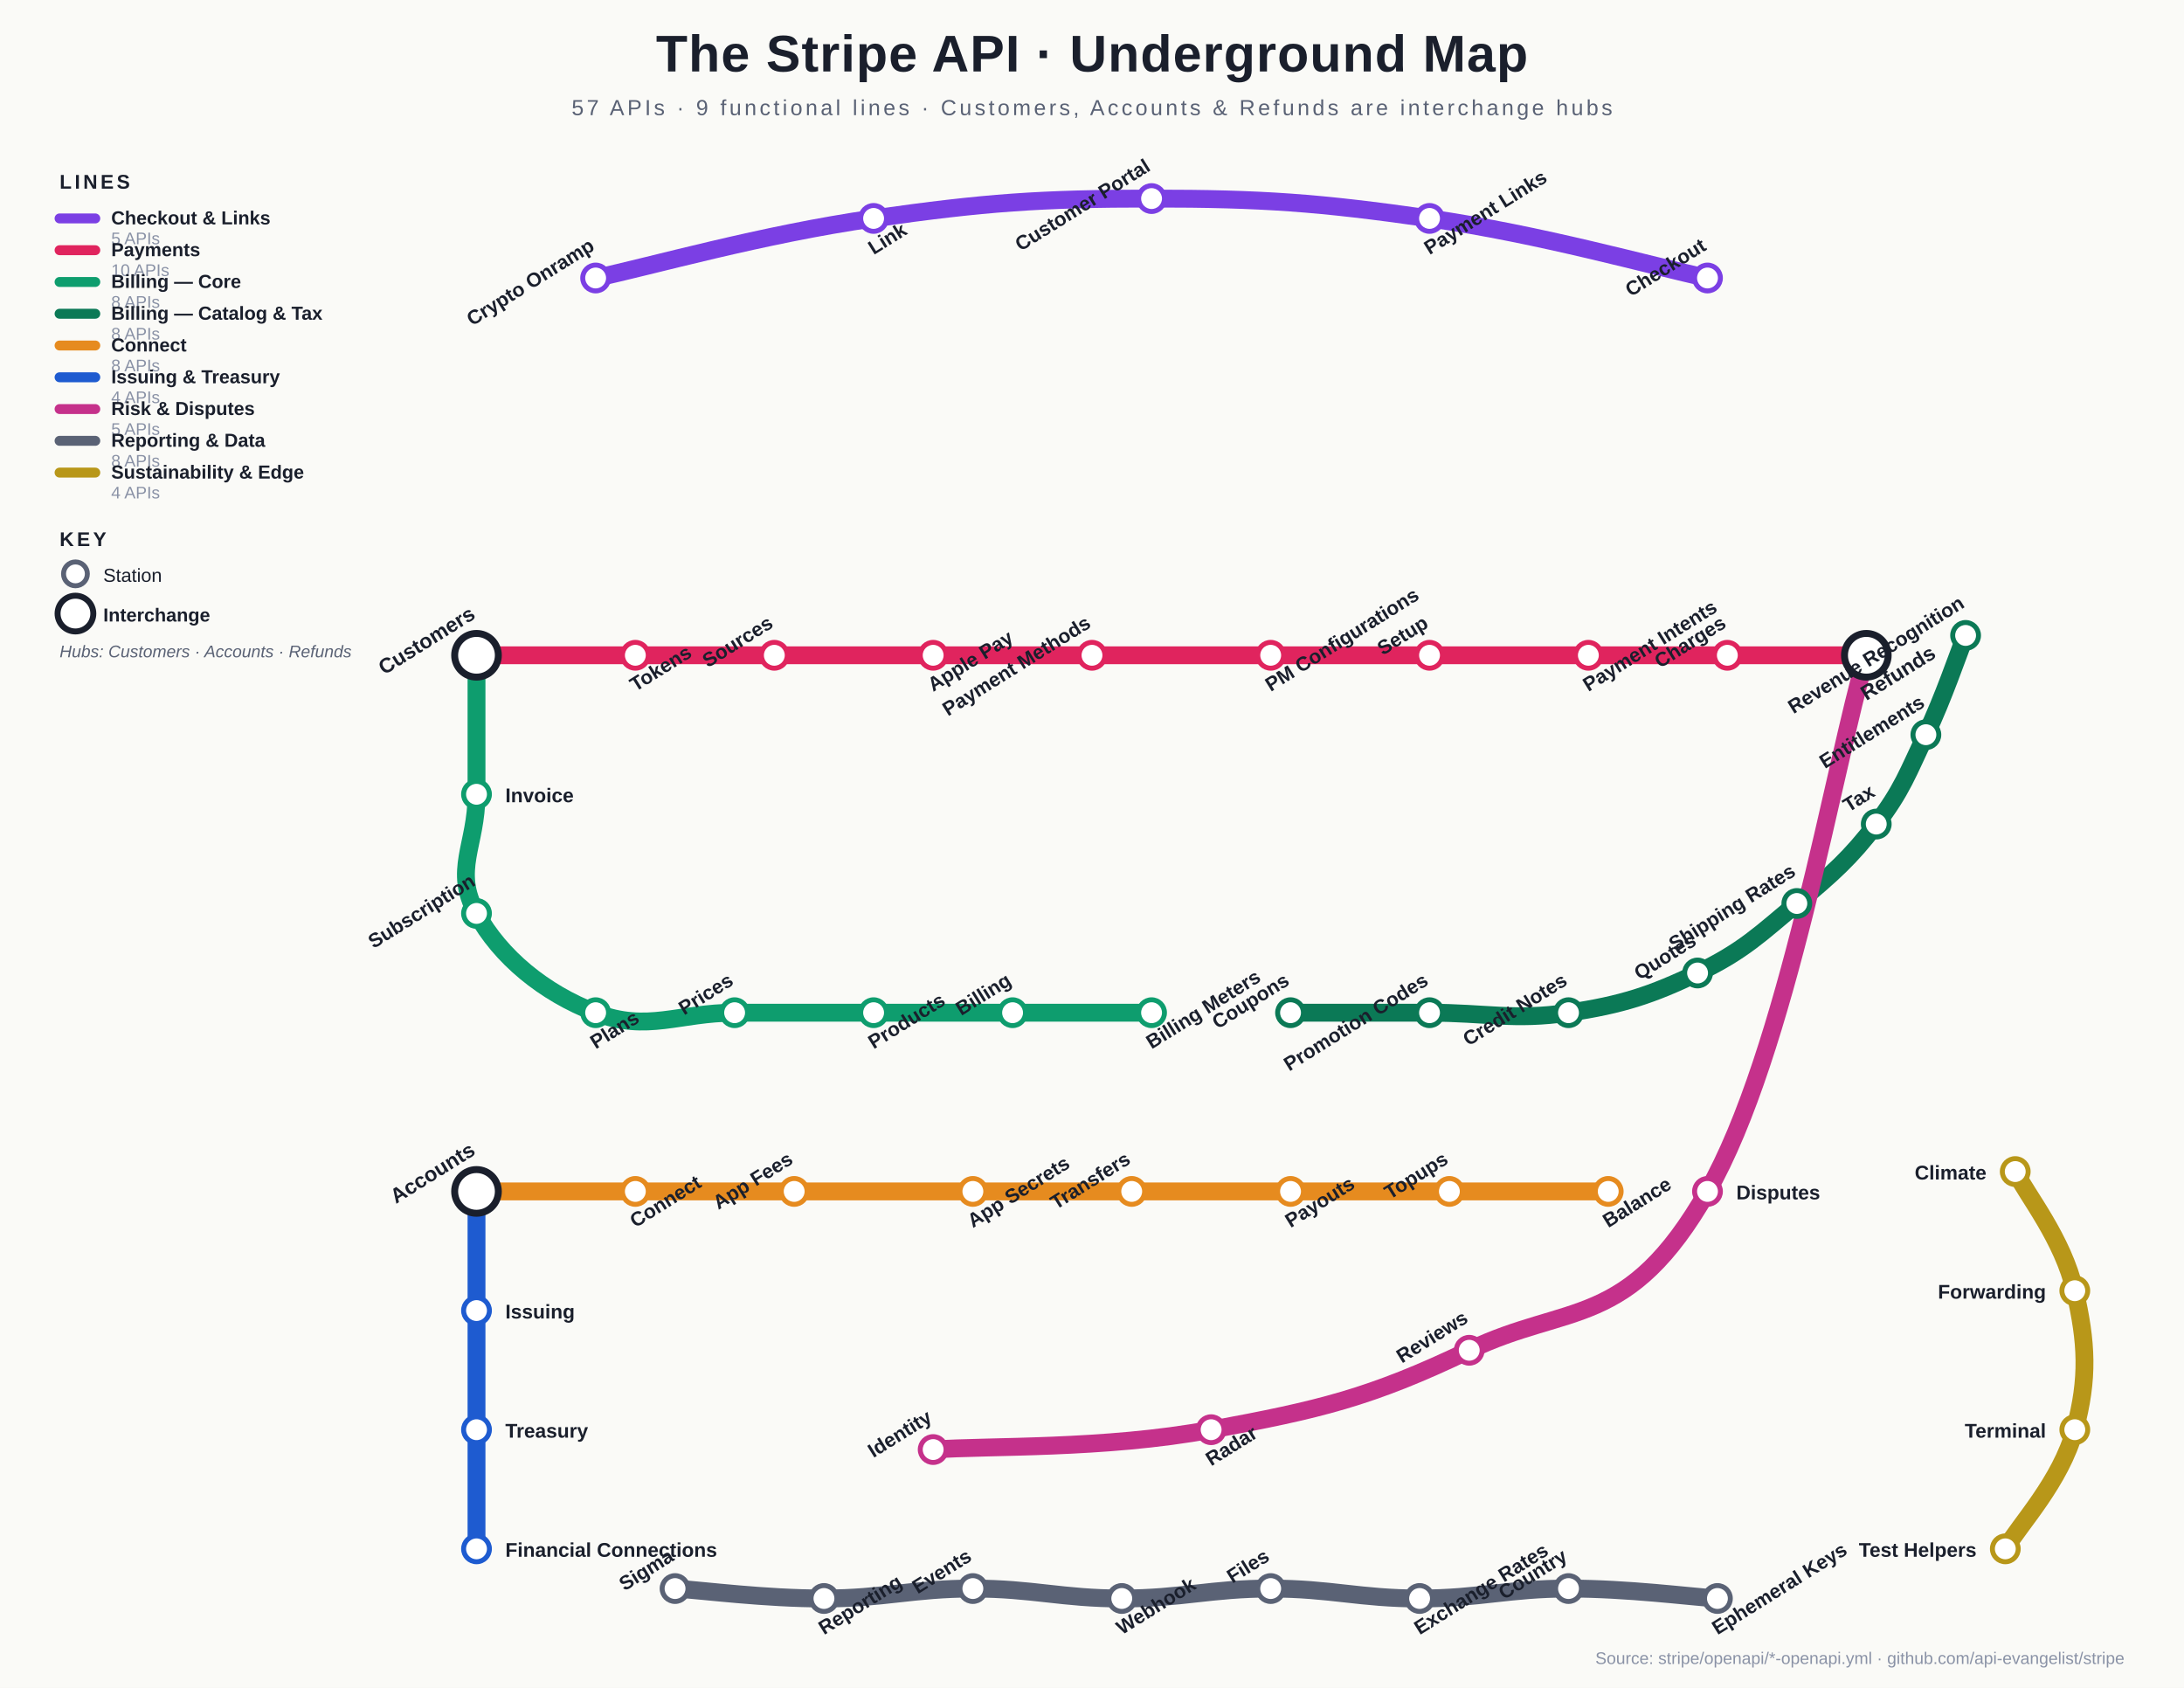
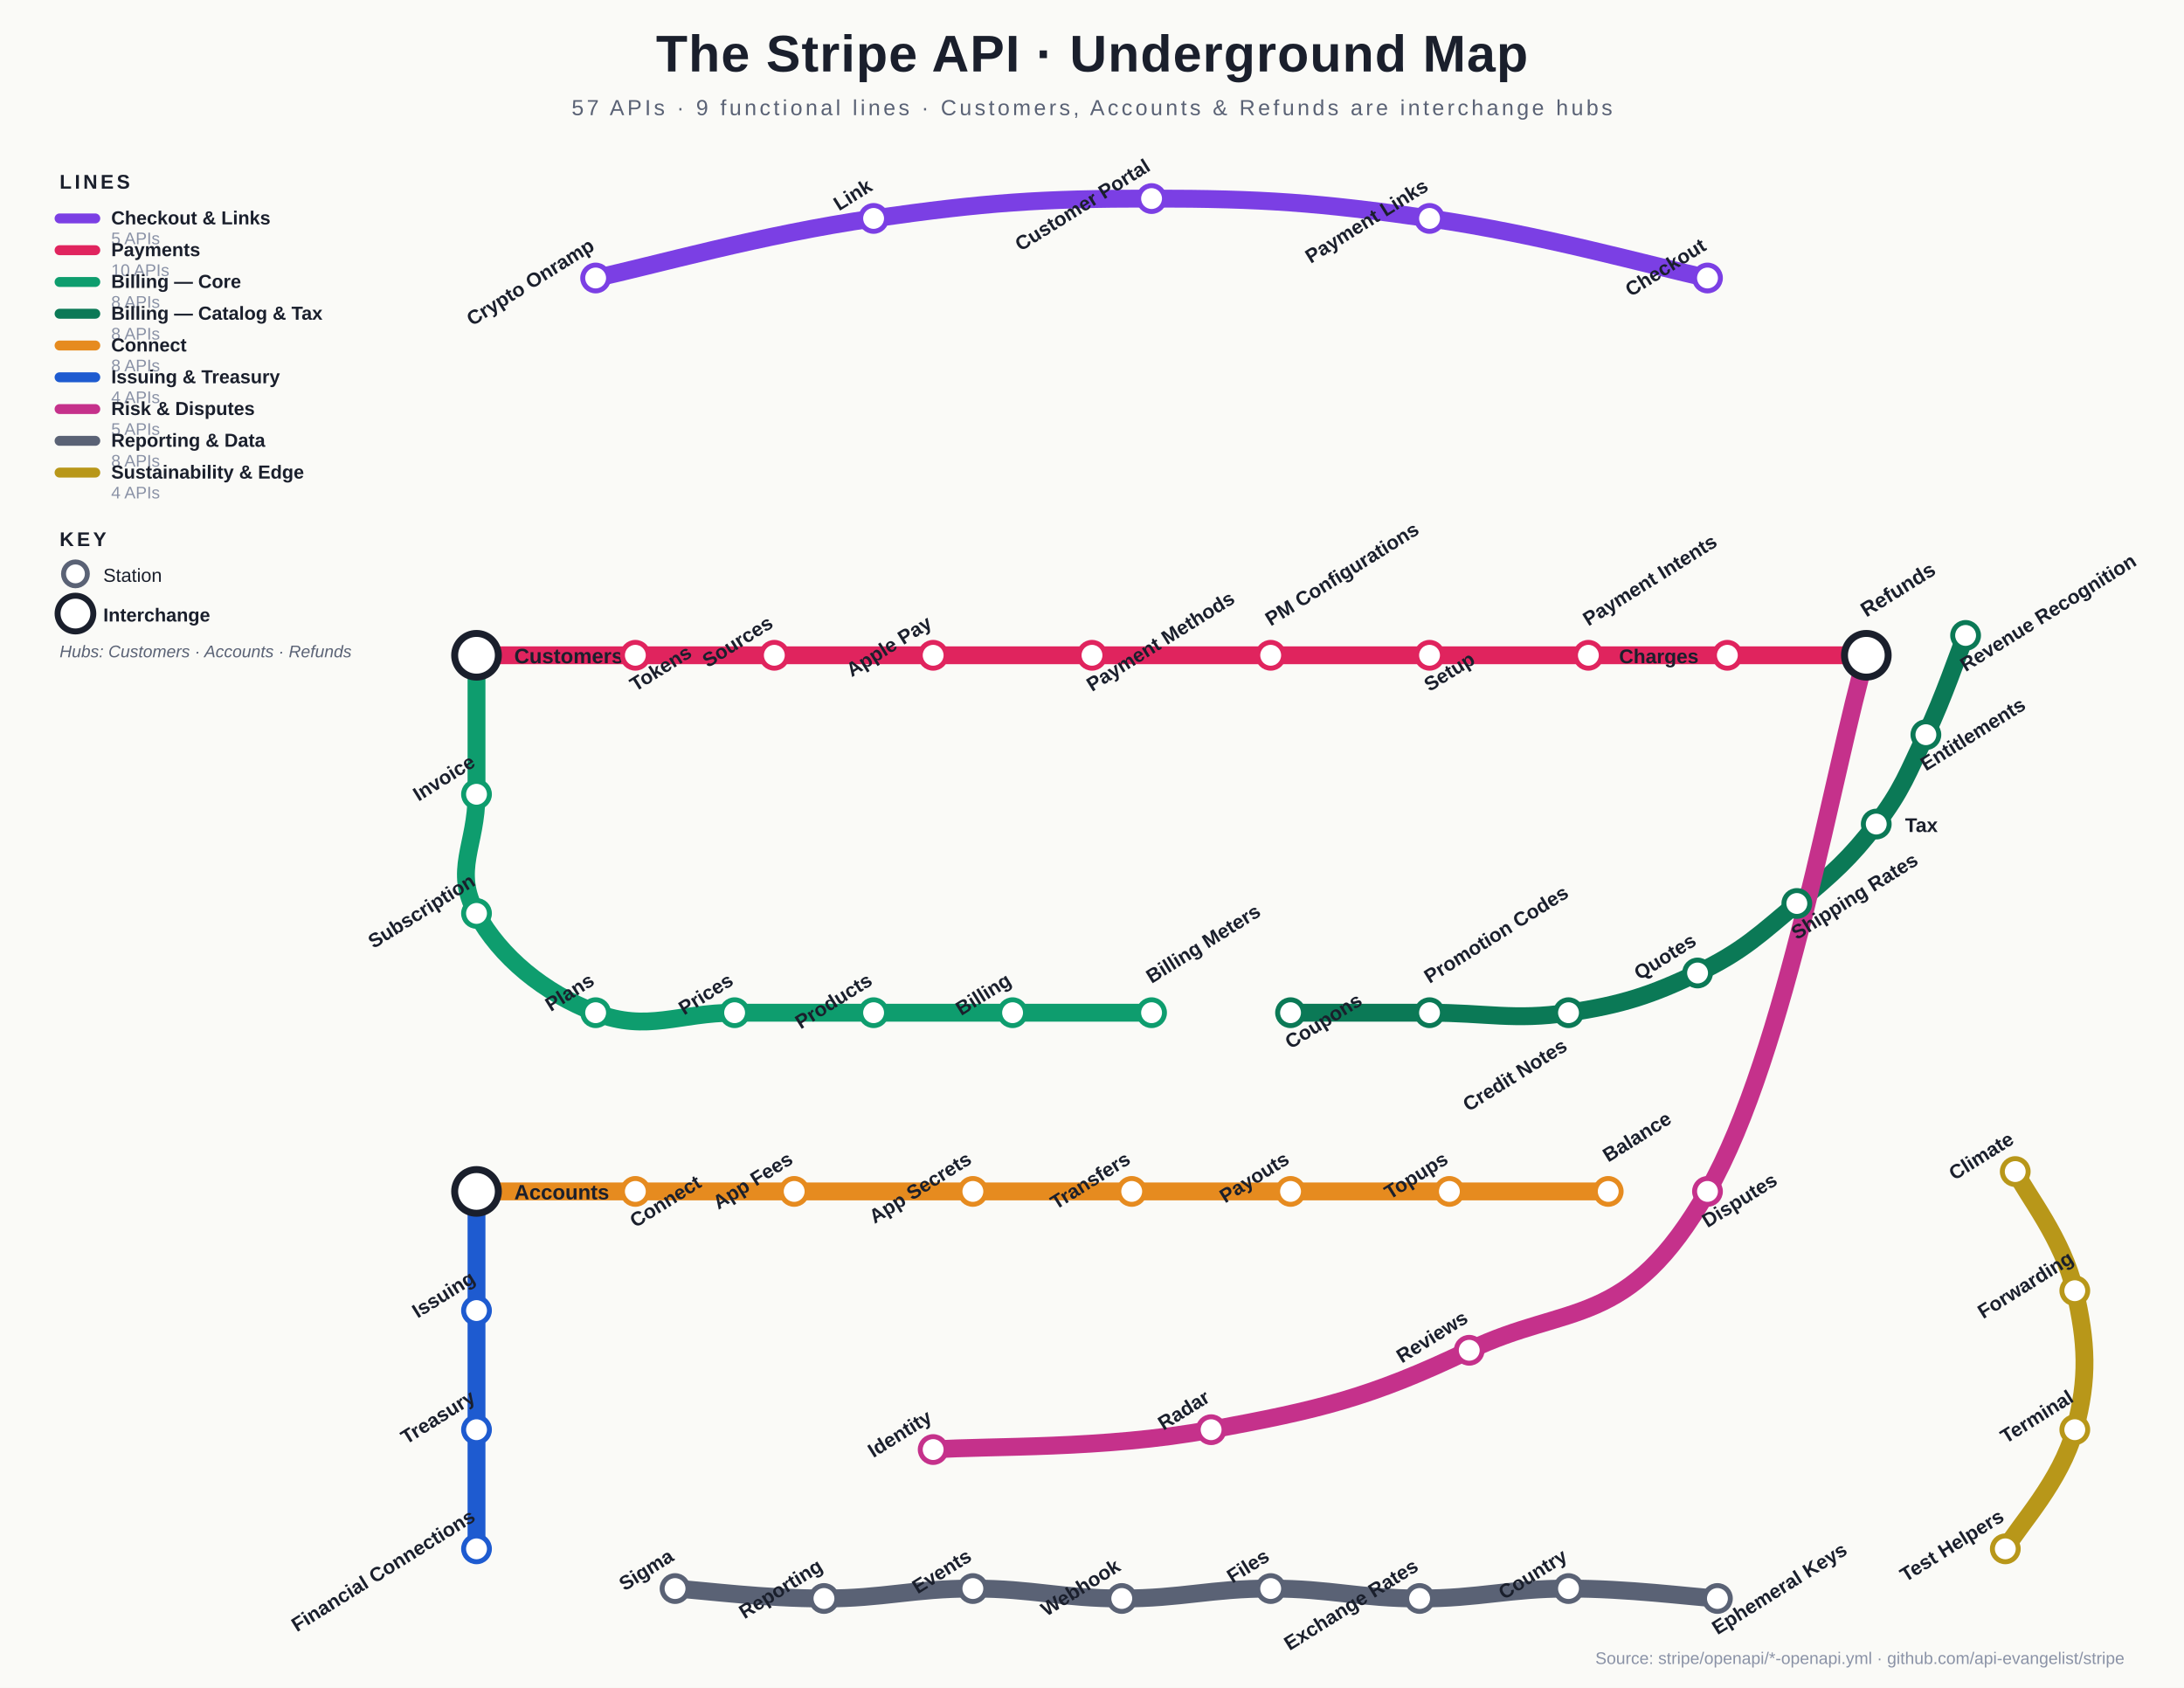
<svg xmlns="http://www.w3.org/2000/svg" viewBox="0 0 1100 850" preserveAspectRatio="xMidYMid meet" font-family="-apple-system, BlinkMacSystemFont, Helvetica Neue, Arial, sans-serif">
  <rect width="1100" height="850" fill="#FAFAF7" />
  <text x="550.0" y="36" text-anchor="middle" font-size="26" font-weight="700" fill="#1A1F2C" letter-spacing="0.5">The Stripe API · Underground Map</text>
  <text x="550.0" y="58" text-anchor="middle" font-size="11" fill="#5A6275" letter-spacing="1.5" font-weight="500">57 APIs · 9 functional lines · Customers, Accounts &amp; Refunds are interchange hubs</text>
  <g fill="none" stroke-linecap="round" stroke-linejoin="round">
    <path d="M300,140 C328.0,134.0 384.0,118.0 440,110 C496.0,102.0 524.0,100.0 580,100 C636.0,100.0 664.0,102.0 720,110 C776.0,118.0 832.0,134.0 860,140" stroke="#7B3FE4" stroke-width="9" />
    <path d="M240,330 C256.0,330.0 290.0,330.0 320,330 C350.0,330.0 360.0,330.0 390,330 C420.0,330.0 438.0,330.0 470,330 C502.0,330.0 516.0,330.0 550,330 C584.0,330.0 606.0,330.0 640,330 C674.0,330.0 688.0,330.0 720,330 C752.0,330.0 770.0,330.0 800,330 C830.0,330.0 842.0,330.0 870,330 C898.0,330.0 926.0,330.0 940,330" stroke="#E0245E" stroke-width="9" />
    <path d="M240,330 C240.0,344.0 240.0,374.0 240,400 C240.0,426.0 228.0,438.0 240,460 C252.0,482.0 274.0,500.0 300,510 C326.0,520.0 342.0,510.0 370,510 C398.0,510.0 412.0,510.0 440,510 C468.0,510.0 482.0,510.0 510,510 C538.0,510.0 566.0,510.0 580,510" stroke="#0E9D6E" stroke-width="9" />
    <path d="M650,510 C664.0,510.0 692.0,510.0 720,510 C748.0,510.0 763.0,514.0 790,510 C817.0,506.0 832.0,501.0 855,490 C878.0,479.0 887.0,470.0 905,455 C923.0,440.0 932.0,432.0 945,415 C958.0,398.0 961.0,389.0 970,370 C979.0,351.0 986.0,330.0 990,320" stroke="#0B7956" stroke-width="9" />
    <path d="M240,600 C256.0,600.0 288.0,600.0 320,600 C352.0,600.0 366.0,600.0 400,600 C434.0,600.0 456.0,600.0 490,600 C524.0,600.0 538.0,600.0 570,600 C602.0,600.0 618.0,600.0 650,600 C682.0,600.0 698.0,600.0 730,600 C762.0,600.0 794.0,600.0 810,600" stroke="#E68B1F" stroke-width="9" />
    <path d="M240,600 C240.0,612.0 240.0,636.0 240,660 C240.0,684.0 240.0,696.0 240,720 C240.0,744.0 240.0,768.0 240,780" stroke="#1E5BD0" stroke-width="9" />
    <path d="M470,730 C498.0,728.0 556.0,730.0 610,720 C664.0,710.0 690.0,704.0 740,680 C790.0,656.0 820.0,670.0 860,600 C900.0,530.0 924.0,384.0 940,330" stroke="#C5318B" stroke-width="9" />
    <path d="M340,800 C355.0,801.0 385.0,805.0 415,805 C445.0,805.0 460.0,800.0 490,800 C520.0,800.0 535.0,805.0 565,805 C595.0,805.0 610.0,800.0 640,800 C670.0,800.0 685.0,805.0 715,805 C745.0,805.0 760.0,800.0 790,800 C820.0,800.0 850.0,804.0 865,805" stroke="#5A6275" stroke-width="9" />
    <path d="M1015,590 C1021.0,602.0 1039.0,624.0 1045,650 C1051.0,676.0 1052.0,694.0 1045,720 C1038.0,746.0 1017.0,768.0 1010,780" stroke="#B89719" stroke-width="9" />
  </g>
+   <circle cx="240" cy="330" r="11" fill="#FFFFFF" stroke="#1A1F2C" stroke-width="3.5" />
+   <text x="259" y="334" font-size="10.5" fill="#1A1F2C" text-anchor="start" font-weight="700">Customers</text>
+   <circle cx="940" cy="330" r="11" fill="#FFFFFF" stroke="#1A1F2C" stroke-width="3.5" />
+   <text x="940" y="311" font-size="10.5" fill="#1A1F2C" text-anchor="start" font-weight="700" transform="rotate(-32 940 311)">Refunds</text>
+   <circle cx="240" cy="600" r="11" fill="#FFFFFF" stroke="#1A1F2C" stroke-width="3.5" />
+   <text x="259" y="604" font-size="10.5" fill="#1A1F2C" text-anchor="start" font-weight="700">Accounts</text>
  <circle cx="300" cy="140" r="6.5" fill="#FFFFFF" stroke="#7B3FE4" stroke-width="2.5" />
  <text x="300" y="125.5" font-size="10" fill="#1A1F2C" text-anchor="end" font-weight="600" transform="rotate(-32 300 125.5)">Crypto Onramp</text>
  <circle cx="440" cy="110" r="6.5" fill="#FFFFFF" stroke="#7B3FE4" stroke-width="2.5" />
-   <text x="440" y="128.5" font-size="10" fill="#1A1F2C" text-anchor="start" font-weight="600" transform="rotate(-32 440 128.5)">Link</text>
+   <text x="440" y="95.5" font-size="10" fill="#1A1F2C" text-anchor="end" font-weight="600" transform="rotate(-32 440 95.5)">Link</text>
  <circle cx="580" cy="100" r="6.5" fill="#FFFFFF" stroke="#7B3FE4" stroke-width="2.5" />
  <text x="580" y="85.5" font-size="10" fill="#1A1F2C" text-anchor="end" font-weight="600" transform="rotate(-32 580 85.5)">Customer Portal</text>
  <circle cx="720" cy="110" r="6.5" fill="#FFFFFF" stroke="#7B3FE4" stroke-width="2.5" />
-   <text x="720" y="128.5" font-size="10" fill="#1A1F2C" text-anchor="start" font-weight="600" transform="rotate(-32 720 128.5)">Payment Links</text>
+   <text x="720" y="95.5" font-size="10" fill="#1A1F2C" text-anchor="end" font-weight="600" transform="rotate(-32 720 95.5)">Payment Links</text>
  <circle cx="860" cy="140" r="6.5" fill="#FFFFFF" stroke="#7B3FE4" stroke-width="2.5" />
  <text x="860" y="125.5" font-size="10" fill="#1A1F2C" text-anchor="end" font-weight="600" transform="rotate(-32 860 125.5)">Checkout</text>
-   <circle cx="240" cy="330" r="11" fill="#FFFFFF" stroke="#1A1F2C" stroke-width="3.5" />
-   <text x="240" y="311" font-size="10.5" fill="#1A1F2C" text-anchor="end" font-weight="700" transform="rotate(-32 240 311)">Customers</text>
  <circle cx="320" cy="330" r="6.5" fill="#FFFFFF" stroke="#E0245E" stroke-width="2.5" />
  <text x="320" y="348.5" font-size="10" fill="#1A1F2C" text-anchor="start" font-weight="600" transform="rotate(-32 320 348.5)">Tokens</text>
  <circle cx="390" cy="330" r="6.5" fill="#FFFFFF" stroke="#E0245E" stroke-width="2.5" />
  <text x="390" y="315.5" font-size="10" fill="#1A1F2C" text-anchor="end" font-weight="600" transform="rotate(-32 390 315.5)">Sources</text>
  <circle cx="470" cy="330" r="6.5" fill="#FFFFFF" stroke="#E0245E" stroke-width="2.5" />
-   <text x="470" y="348.5" font-size="10" fill="#1A1F2C" text-anchor="start" font-weight="600" transform="rotate(-32 470 348.5)">Apple Pay</text>
+   <text x="470" y="315.5" font-size="10" fill="#1A1F2C" text-anchor="end" font-weight="600" transform="rotate(-32 470 315.5)">Apple Pay</text>
  <circle cx="550" cy="330" r="6.5" fill="#FFFFFF" stroke="#E0245E" stroke-width="2.5" />
-   <text x="550" y="315.5" font-size="10" fill="#1A1F2C" text-anchor="end" font-weight="600" transform="rotate(-32 550 315.5)">Payment Methods</text>
+   <text x="550" y="348.5" font-size="10" fill="#1A1F2C" text-anchor="start" font-weight="600" transform="rotate(-32 550 348.5)">Payment Methods</text>
  <circle cx="640" cy="330" r="6.5" fill="#FFFFFF" stroke="#E0245E" stroke-width="2.5" />
-   <text x="640" y="348.5" font-size="10" fill="#1A1F2C" text-anchor="start" font-weight="600" transform="rotate(-32 640 348.5)">PM Configurations</text>
+   <text x="640" y="315.5" font-size="10" fill="#1A1F2C" text-anchor="start" font-weight="600" transform="rotate(-32 640 315.5)">PM Configurations</text>
  <circle cx="720" cy="330" r="6.5" fill="#FFFFFF" stroke="#E0245E" stroke-width="2.5" />
-   <text x="720" y="315.5" font-size="10" fill="#1A1F2C" text-anchor="end" font-weight="600" transform="rotate(-32 720 315.5)">Setup</text>
+   <text x="720" y="348.5" font-size="10" fill="#1A1F2C" text-anchor="start" font-weight="600" transform="rotate(-32 720 348.5)">Setup</text>
  <circle cx="800" cy="330" r="6.5" fill="#FFFFFF" stroke="#E0245E" stroke-width="2.5" />
-   <text x="800" y="348.5" font-size="10" fill="#1A1F2C" text-anchor="start" font-weight="600" transform="rotate(-32 800 348.5)">Payment Intents</text>
+   <text x="800" y="315.5" font-size="10" fill="#1A1F2C" text-anchor="start" font-weight="600" transform="rotate(-32 800 315.5)">Payment Intents</text>
  <circle cx="870" cy="330" r="6.5" fill="#FFFFFF" stroke="#E0245E" stroke-width="2.5" />
-   <text x="870" y="315.5" font-size="10" fill="#1A1F2C" text-anchor="end" font-weight="600" transform="rotate(-32 870 315.5)">Charges</text>
-   <circle cx="940" cy="330" r="11" fill="#FFFFFF" stroke="#1A1F2C" stroke-width="3.5" />
-   <text x="940" y="353" font-size="10.5" fill="#1A1F2C" text-anchor="start" font-weight="700" transform="rotate(-32 940 353)">Refunds</text>
+   <text x="855.5" y="334" font-size="10" fill="#1A1F2C" text-anchor="end" font-weight="600">Charges</text>
  <circle cx="240" cy="400" r="6.5" fill="#FFFFFF" stroke="#0E9D6E" stroke-width="2.5" />
-   <text x="254.5" y="404" font-size="10" fill="#1A1F2C" text-anchor="start" font-weight="600">Invoice</text>
+   <text x="240" y="385.5" font-size="10" fill="#1A1F2C" text-anchor="end" font-weight="600" transform="rotate(-32 240 385.5)">Invoice</text>
  <circle cx="240" cy="460" r="6.5" fill="#FFFFFF" stroke="#0E9D6E" stroke-width="2.5" />
  <text x="240" y="445.5" font-size="10" fill="#1A1F2C" text-anchor="end" font-weight="600" transform="rotate(-32 240 445.5)">Subscription</text>
  <circle cx="300" cy="510" r="6.5" fill="#FFFFFF" stroke="#0E9D6E" stroke-width="2.5" />
-   <text x="300" y="528.5" font-size="10" fill="#1A1F2C" text-anchor="start" font-weight="600" transform="rotate(-32 300 528.5)">Plans</text>
+   <text x="300" y="495.5" font-size="10" fill="#1A1F2C" text-anchor="end" font-weight="600" transform="rotate(-32 300 495.5)">Plans</text>
  <circle cx="370" cy="510" r="6.5" fill="#FFFFFF" stroke="#0E9D6E" stroke-width="2.5" />
  <text x="370" y="495.5" font-size="10" fill="#1A1F2C" text-anchor="end" font-weight="600" transform="rotate(-32 370 495.5)">Prices</text>
  <circle cx="440" cy="510" r="6.5" fill="#FFFFFF" stroke="#0E9D6E" stroke-width="2.5" />
-   <text x="440" y="528.5" font-size="10" fill="#1A1F2C" text-anchor="start" font-weight="600" transform="rotate(-32 440 528.5)">Products</text>
+   <text x="440" y="495.5" font-size="10" fill="#1A1F2C" text-anchor="end" font-weight="600" transform="rotate(-32 440 495.5)">Products</text>
  <circle cx="510" cy="510" r="6.5" fill="#FFFFFF" stroke="#0E9D6E" stroke-width="2.5" />
  <text x="510" y="495.5" font-size="10" fill="#1A1F2C" text-anchor="end" font-weight="600" transform="rotate(-32 510 495.5)">Billing</text>
  <circle cx="580" cy="510" r="6.5" fill="#FFFFFF" stroke="#0E9D6E" stroke-width="2.5" />
-   <text x="580" y="528.5" font-size="10" fill="#1A1F2C" text-anchor="start" font-weight="600" transform="rotate(-32 580 528.5)">Billing Meters</text>
+   <text x="580" y="495.5" font-size="10" fill="#1A1F2C" text-anchor="start" font-weight="600" transform="rotate(-32 580 495.5)">Billing Meters</text>
  <circle cx="650" cy="510" r="6.5" fill="#FFFFFF" stroke="#0B7956" stroke-width="2.5" />
-   <text x="650" y="495.5" font-size="10" fill="#1A1F2C" text-anchor="end" font-weight="600" transform="rotate(-32 650 495.5)">Coupons</text>
+   <text x="650" y="528.5" font-size="10" fill="#1A1F2C" text-anchor="start" font-weight="600" transform="rotate(-32 650 528.5)">Coupons</text>
  <circle cx="720" cy="510" r="6.5" fill="#FFFFFF" stroke="#0B7956" stroke-width="2.5" />
-   <text x="720" y="495.5" font-size="10" fill="#1A1F2C" text-anchor="end" font-weight="600" transform="rotate(-32 720 495.5)">Promotion Codes</text>
+   <text x="720" y="495.5" font-size="10" fill="#1A1F2C" text-anchor="start" font-weight="600" transform="rotate(-32 720 495.5)">Promotion Codes</text>
  <circle cx="790" cy="510" r="6.5" fill="#FFFFFF" stroke="#0B7956" stroke-width="2.5" />
-   <text x="790" y="495.5" font-size="10" fill="#1A1F2C" text-anchor="end" font-weight="600" transform="rotate(-32 790 495.5)">Credit Notes</text>
+   <text x="790" y="528.5" font-size="10" fill="#1A1F2C" text-anchor="end" font-weight="600" transform="rotate(-32 790 528.5)">Credit Notes</text>
  <circle cx="855" cy="490" r="6.5" fill="#FFFFFF" stroke="#0B7956" stroke-width="2.5" />
  <text x="855" y="475.5" font-size="10" fill="#1A1F2C" text-anchor="end" font-weight="600" transform="rotate(-32 855 475.5)">Quotes</text>
  <circle cx="905" cy="455" r="6.5" fill="#FFFFFF" stroke="#0B7956" stroke-width="2.5" />
-   <text x="905" y="440.5" font-size="10" fill="#1A1F2C" text-anchor="end" font-weight="600" transform="rotate(-32 905 440.5)">Shipping Rates</text>
+   <text x="905" y="473.5" font-size="10" fill="#1A1F2C" text-anchor="start" font-weight="600" transform="rotate(-32 905 473.5)">Shipping Rates</text>
  <circle cx="945" cy="415" r="6.5" fill="#FFFFFF" stroke="#0B7956" stroke-width="2.5" />
-   <text x="945" y="400.5" font-size="10" fill="#1A1F2C" text-anchor="end" font-weight="600" transform="rotate(-32 945 400.5)">Tax</text>
+   <text x="959.5" y="419" font-size="10" fill="#1A1F2C" text-anchor="start" font-weight="600">Tax</text>
  <circle cx="970" cy="370" r="6.5" fill="#FFFFFF" stroke="#0B7956" stroke-width="2.5" />
-   <text x="970" y="355.5" font-size="10" fill="#1A1F2C" text-anchor="end" font-weight="600" transform="rotate(-32 970 355.5)">Entitlements</text>
+   <text x="970" y="388.5" font-size="10" fill="#1A1F2C" text-anchor="start" font-weight="600" transform="rotate(-32 970 388.5)">Entitlements</text>
  <circle cx="990" cy="320" r="6.5" fill="#FFFFFF" stroke="#0B7956" stroke-width="2.5" />
-   <text x="990" y="305.5" font-size="10" fill="#1A1F2C" text-anchor="end" font-weight="600" transform="rotate(-32 990 305.5)">Revenue Recognition</text>
-   <circle cx="240" cy="600" r="11" fill="#FFFFFF" stroke="#1A1F2C" stroke-width="3.5" />
-   <text x="240" y="581" font-size="10.5" fill="#1A1F2C" text-anchor="end" font-weight="700" transform="rotate(-32 240 581)">Accounts</text>
+   <text x="990" y="338.5" font-size="10" fill="#1A1F2C" text-anchor="start" font-weight="600" transform="rotate(-32 990 338.5)">Revenue Recognition</text>
  <circle cx="320" cy="600" r="6.5" fill="#FFFFFF" stroke="#E68B1F" stroke-width="2.5" />
  <text x="320" y="618.5" font-size="10" fill="#1A1F2C" text-anchor="start" font-weight="600" transform="rotate(-32 320 618.5)">Connect</text>
  <circle cx="400" cy="600" r="6.5" fill="#FFFFFF" stroke="#E68B1F" stroke-width="2.5" />
  <text x="400" y="585.5" font-size="10" fill="#1A1F2C" text-anchor="end" font-weight="600" transform="rotate(-32 400 585.5)">App Fees</text>
  <circle cx="490" cy="600" r="6.5" fill="#FFFFFF" stroke="#E68B1F" stroke-width="2.5" />
-   <text x="490" y="618.5" font-size="10" fill="#1A1F2C" text-anchor="start" font-weight="600" transform="rotate(-32 490 618.5)">App Secrets</text>
+   <text x="490" y="585.5" font-size="10" fill="#1A1F2C" text-anchor="end" font-weight="600" transform="rotate(-32 490 585.5)">App Secrets</text>
  <circle cx="570" cy="600" r="6.5" fill="#FFFFFF" stroke="#E68B1F" stroke-width="2.5" />
  <text x="570" y="585.5" font-size="10" fill="#1A1F2C" text-anchor="end" font-weight="600" transform="rotate(-32 570 585.5)">Transfers</text>
  <circle cx="650" cy="600" r="6.5" fill="#FFFFFF" stroke="#E68B1F" stroke-width="2.5" />
-   <text x="650" y="618.5" font-size="10" fill="#1A1F2C" text-anchor="start" font-weight="600" transform="rotate(-32 650 618.5)">Payouts</text>
+   <text x="650" y="585.5" font-size="10" fill="#1A1F2C" text-anchor="end" font-weight="600" transform="rotate(-32 650 585.5)">Payouts</text>
  <circle cx="730" cy="600" r="6.5" fill="#FFFFFF" stroke="#E68B1F" stroke-width="2.5" />
  <text x="730" y="585.5" font-size="10" fill="#1A1F2C" text-anchor="end" font-weight="600" transform="rotate(-32 730 585.5)">Topups</text>
  <circle cx="810" cy="600" r="6.5" fill="#FFFFFF" stroke="#E68B1F" stroke-width="2.5" />
-   <text x="810" y="618.5" font-size="10" fill="#1A1F2C" text-anchor="start" font-weight="600" transform="rotate(-32 810 618.5)">Balance</text>
+   <text x="810" y="585.5" font-size="10" fill="#1A1F2C" text-anchor="start" font-weight="600" transform="rotate(-32 810 585.5)">Balance</text>
  <circle cx="240" cy="660" r="6.5" fill="#FFFFFF" stroke="#1E5BD0" stroke-width="2.5" />
-   <text x="254.5" y="664" font-size="10" fill="#1A1F2C" text-anchor="start" font-weight="600">Issuing</text>
+   <text x="240" y="645.5" font-size="10" fill="#1A1F2C" text-anchor="end" font-weight="600" transform="rotate(-32 240 645.5)">Issuing</text>
  <circle cx="240" cy="720" r="6.5" fill="#FFFFFF" stroke="#1E5BD0" stroke-width="2.5" />
-   <text x="254.5" y="724" font-size="10" fill="#1A1F2C" text-anchor="start" font-weight="600">Treasury</text>
+   <text x="240" y="705.5" font-size="10" fill="#1A1F2C" text-anchor="end" font-weight="600" transform="rotate(-32 240 705.5)">Treasury</text>
  <circle cx="240" cy="780" r="6.5" fill="#FFFFFF" stroke="#1E5BD0" stroke-width="2.5" />
-   <text x="254.5" y="784" font-size="10" fill="#1A1F2C" text-anchor="start" font-weight="600">Financial Connections</text>
+   <text x="240" y="765.5" font-size="10" fill="#1A1F2C" text-anchor="end" font-weight="600" transform="rotate(-32 240 765.5)">Financial Connections</text>
  <circle cx="470" cy="730" r="6.5" fill="#FFFFFF" stroke="#C5318B" stroke-width="2.5" />
  <text x="470" y="715.5" font-size="10" fill="#1A1F2C" text-anchor="end" font-weight="600" transform="rotate(-32 470 715.5)">Identity</text>
  <circle cx="610" cy="720" r="6.5" fill="#FFFFFF" stroke="#C5318B" stroke-width="2.5" />
-   <text x="610" y="738.5" font-size="10" fill="#1A1F2C" text-anchor="start" font-weight="600" transform="rotate(-32 610 738.5)">Radar</text>
+   <text x="610" y="705.5" font-size="10" fill="#1A1F2C" text-anchor="end" font-weight="600" transform="rotate(-32 610 705.5)">Radar</text>
  <circle cx="740" cy="680" r="6.5" fill="#FFFFFF" stroke="#C5318B" stroke-width="2.5" />
  <text x="740" y="665.5" font-size="10" fill="#1A1F2C" text-anchor="end" font-weight="600" transform="rotate(-32 740 665.5)">Reviews</text>
  <circle cx="860" cy="600" r="6.5" fill="#FFFFFF" stroke="#C5318B" stroke-width="2.5" />
-   <text x="874.5" y="604" font-size="10" fill="#1A1F2C" text-anchor="start" font-weight="600">Disputes</text>
+   <text x="860" y="618.5" font-size="10" fill="#1A1F2C" text-anchor="start" font-weight="600" transform="rotate(-32 860 618.5)">Disputes</text>
  <circle cx="340" cy="800" r="6.5" fill="#FFFFFF" stroke="#5A6275" stroke-width="2.5" />
  <text x="340" y="785.5" font-size="10" fill="#1A1F2C" text-anchor="end" font-weight="600" transform="rotate(-32 340 785.5)">Sigma</text>
  <circle cx="415" cy="805" r="6.5" fill="#FFFFFF" stroke="#5A6275" stroke-width="2.5" />
-   <text x="415" y="823.5" font-size="10" fill="#1A1F2C" text-anchor="start" font-weight="600" transform="rotate(-32 415 823.5)">Reporting</text>
+   <text x="415" y="790.5" font-size="10" fill="#1A1F2C" text-anchor="end" font-weight="600" transform="rotate(-32 415 790.5)">Reporting</text>
  <circle cx="490" cy="800" r="6.5" fill="#FFFFFF" stroke="#5A6275" stroke-width="2.5" />
  <text x="490" y="785.5" font-size="10" fill="#1A1F2C" text-anchor="end" font-weight="600" transform="rotate(-32 490 785.5)">Events</text>
  <circle cx="565" cy="805" r="6.5" fill="#FFFFFF" stroke="#5A6275" stroke-width="2.5" />
-   <text x="565" y="823.5" font-size="10" fill="#1A1F2C" text-anchor="start" font-weight="600" transform="rotate(-32 565 823.5)">Webhook</text>
+   <text x="565" y="790.5" font-size="10" fill="#1A1F2C" text-anchor="end" font-weight="600" transform="rotate(-32 565 790.5)">Webhook</text>
  <circle cx="640" cy="800" r="6.5" fill="#FFFFFF" stroke="#5A6275" stroke-width="2.5" />
  <text x="640" y="785.5" font-size="10" fill="#1A1F2C" text-anchor="end" font-weight="600" transform="rotate(-32 640 785.5)">Files</text>
  <circle cx="715" cy="805" r="6.5" fill="#FFFFFF" stroke="#5A6275" stroke-width="2.5" />
-   <text x="715" y="823.5" font-size="10" fill="#1A1F2C" text-anchor="start" font-weight="600" transform="rotate(-32 715 823.5)">Exchange Rates</text>
+   <text x="715" y="790.5" font-size="10" fill="#1A1F2C" text-anchor="end" font-weight="600" transform="rotate(-32 715 790.5)">Exchange Rates</text>
  <circle cx="790" cy="800" r="6.5" fill="#FFFFFF" stroke="#5A6275" stroke-width="2.5" />
  <text x="790" y="785.5" font-size="10" fill="#1A1F2C" text-anchor="end" font-weight="600" transform="rotate(-32 790 785.5)">Country</text>
  <circle cx="865" cy="805" r="6.5" fill="#FFFFFF" stroke="#5A6275" stroke-width="2.5" />
  <text x="865" y="823.5" font-size="10" fill="#1A1F2C" text-anchor="start" font-weight="600" transform="rotate(-32 865 823.5)">Ephemeral Keys</text>
  <circle cx="1015" cy="590" r="6.5" fill="#FFFFFF" stroke="#B89719" stroke-width="2.5" />
-   <text x="1000.5" y="594" font-size="10" fill="#1A1F2C" text-anchor="end" font-weight="600">Climate</text>
+   <text x="1015" y="575.5" font-size="10" fill="#1A1F2C" text-anchor="end" font-weight="600" transform="rotate(-32 1015 575.5)">Climate</text>
  <circle cx="1045" cy="650" r="6.5" fill="#FFFFFF" stroke="#B89719" stroke-width="2.5" />
-   <text x="1030.5" y="654" font-size="10" fill="#1A1F2C" text-anchor="end" font-weight="600">Forwarding</text>
+   <text x="1045" y="635.5" font-size="10" fill="#1A1F2C" text-anchor="end" font-weight="600" transform="rotate(-32 1045 635.5)">Forwarding</text>
  <circle cx="1045" cy="720" r="6.5" fill="#FFFFFF" stroke="#B89719" stroke-width="2.5" />
-   <text x="1030.5" y="724" font-size="10" fill="#1A1F2C" text-anchor="end" font-weight="600">Terminal</text>
+   <text x="1045" y="705.5" font-size="10" fill="#1A1F2C" text-anchor="end" font-weight="600" transform="rotate(-32 1045 705.5)">Terminal</text>
  <circle cx="1010" cy="780" r="6.5" fill="#FFFFFF" stroke="#B89719" stroke-width="2.5" />
-   <text x="995.5" y="784" font-size="10" fill="#1A1F2C" text-anchor="end" font-weight="600">Test Helpers</text>
+   <text x="1010" y="765.5" font-size="10" fill="#1A1F2C" text-anchor="end" font-weight="600" transform="rotate(-32 1010 765.5)">Test Helpers</text>
  <g>
    <text x="30" y="95" font-size="10" font-weight="700" fill="#1A1F2C" letter-spacing="1.5">LINES</text>
    <line x1="30" y1="110" x2="48" y2="110" stroke="#7B3FE4" stroke-width="5" stroke-linecap="round" />
    <text x="56" y="113" font-size="9.5" fill="#1A1F2C" font-weight="600">Checkout &amp; Links</text>
    <text x="56" y="123" font-size="8.5" fill="#8A92A6">5 APIs</text>
    <line x1="30" y1="126" x2="48" y2="126" stroke="#E0245E" stroke-width="5" stroke-linecap="round" />
    <text x="56" y="129" font-size="9.5" fill="#1A1F2C" font-weight="600">Payments</text>
    <text x="56" y="139" font-size="8.5" fill="#8A92A6">10 APIs</text>
    <line x1="30" y1="142" x2="48" y2="142" stroke="#0E9D6E" stroke-width="5" stroke-linecap="round" />
    <text x="56" y="145" font-size="9.5" fill="#1A1F2C" font-weight="600">Billing — Core</text>
    <text x="56" y="155" font-size="8.5" fill="#8A92A6">8 APIs</text>
    <line x1="30" y1="158" x2="48" y2="158" stroke="#0B7956" stroke-width="5" stroke-linecap="round" />
    <text x="56" y="161" font-size="9.5" fill="#1A1F2C" font-weight="600">Billing — Catalog &amp; Tax</text>
    <text x="56" y="171" font-size="8.5" fill="#8A92A6">8 APIs</text>
    <line x1="30" y1="174" x2="48" y2="174" stroke="#E68B1F" stroke-width="5" stroke-linecap="round" />
    <text x="56" y="177" font-size="9.5" fill="#1A1F2C" font-weight="600">Connect</text>
    <text x="56" y="187" font-size="8.5" fill="#8A92A6">8 APIs</text>
    <line x1="30" y1="190" x2="48" y2="190" stroke="#1E5BD0" stroke-width="5" stroke-linecap="round" />
    <text x="56" y="193" font-size="9.5" fill="#1A1F2C" font-weight="600">Issuing &amp; Treasury</text>
    <text x="56" y="203" font-size="8.5" fill="#8A92A6">4 APIs</text>
    <line x1="30" y1="206" x2="48" y2="206" stroke="#C5318B" stroke-width="5" stroke-linecap="round" />
    <text x="56" y="209" font-size="9.5" fill="#1A1F2C" font-weight="600">Risk &amp; Disputes</text>
    <text x="56" y="219" font-size="8.5" fill="#8A92A6">5 APIs</text>
    <line x1="30" y1="222" x2="48" y2="222" stroke="#5A6275" stroke-width="5" stroke-linecap="round" />
    <text x="56" y="225" font-size="9.5" fill="#1A1F2C" font-weight="600">Reporting &amp; Data</text>
    <text x="56" y="235" font-size="8.5" fill="#8A92A6">8 APIs</text>
    <line x1="30" y1="238" x2="48" y2="238" stroke="#B89719" stroke-width="5" stroke-linecap="round" />
    <text x="56" y="241" font-size="9.5" fill="#1A1F2C" font-weight="600">Sustainability &amp; Edge</text>
    <text x="56" y="251" font-size="8.5" fill="#8A92A6">4 APIs</text>
    <text x="30" y="275" font-size="10" font-weight="700" fill="#1A1F2C" letter-spacing="1.5">KEY</text>
    <circle cx="38" cy="289" r="6" fill="#FFFFFF" stroke="#5A6275" stroke-width="2.5" />
    <text x="52" y="293" font-size="9.5" fill="#1A1F2C">Station</text>
    <circle cx="38" cy="309" r="9" fill="#FFFFFF" stroke="#1A1F2C" stroke-width="3" />
    <text x="52" y="313" font-size="9.5" fill="#1A1F2C" font-weight="600">Interchange</text>
    <text x="30" y="331" font-size="8.5" fill="#5A6275" font-style="italic">Hubs: Customers · Accounts · Refunds</text>
  </g>
  <text x="1070" y="838" text-anchor="end" font-size="8.5" fill="#8A92A6">Source: stripe/openapi/*-openapi.yml · github.com/api-evangelist/stripe</text>
</svg>
